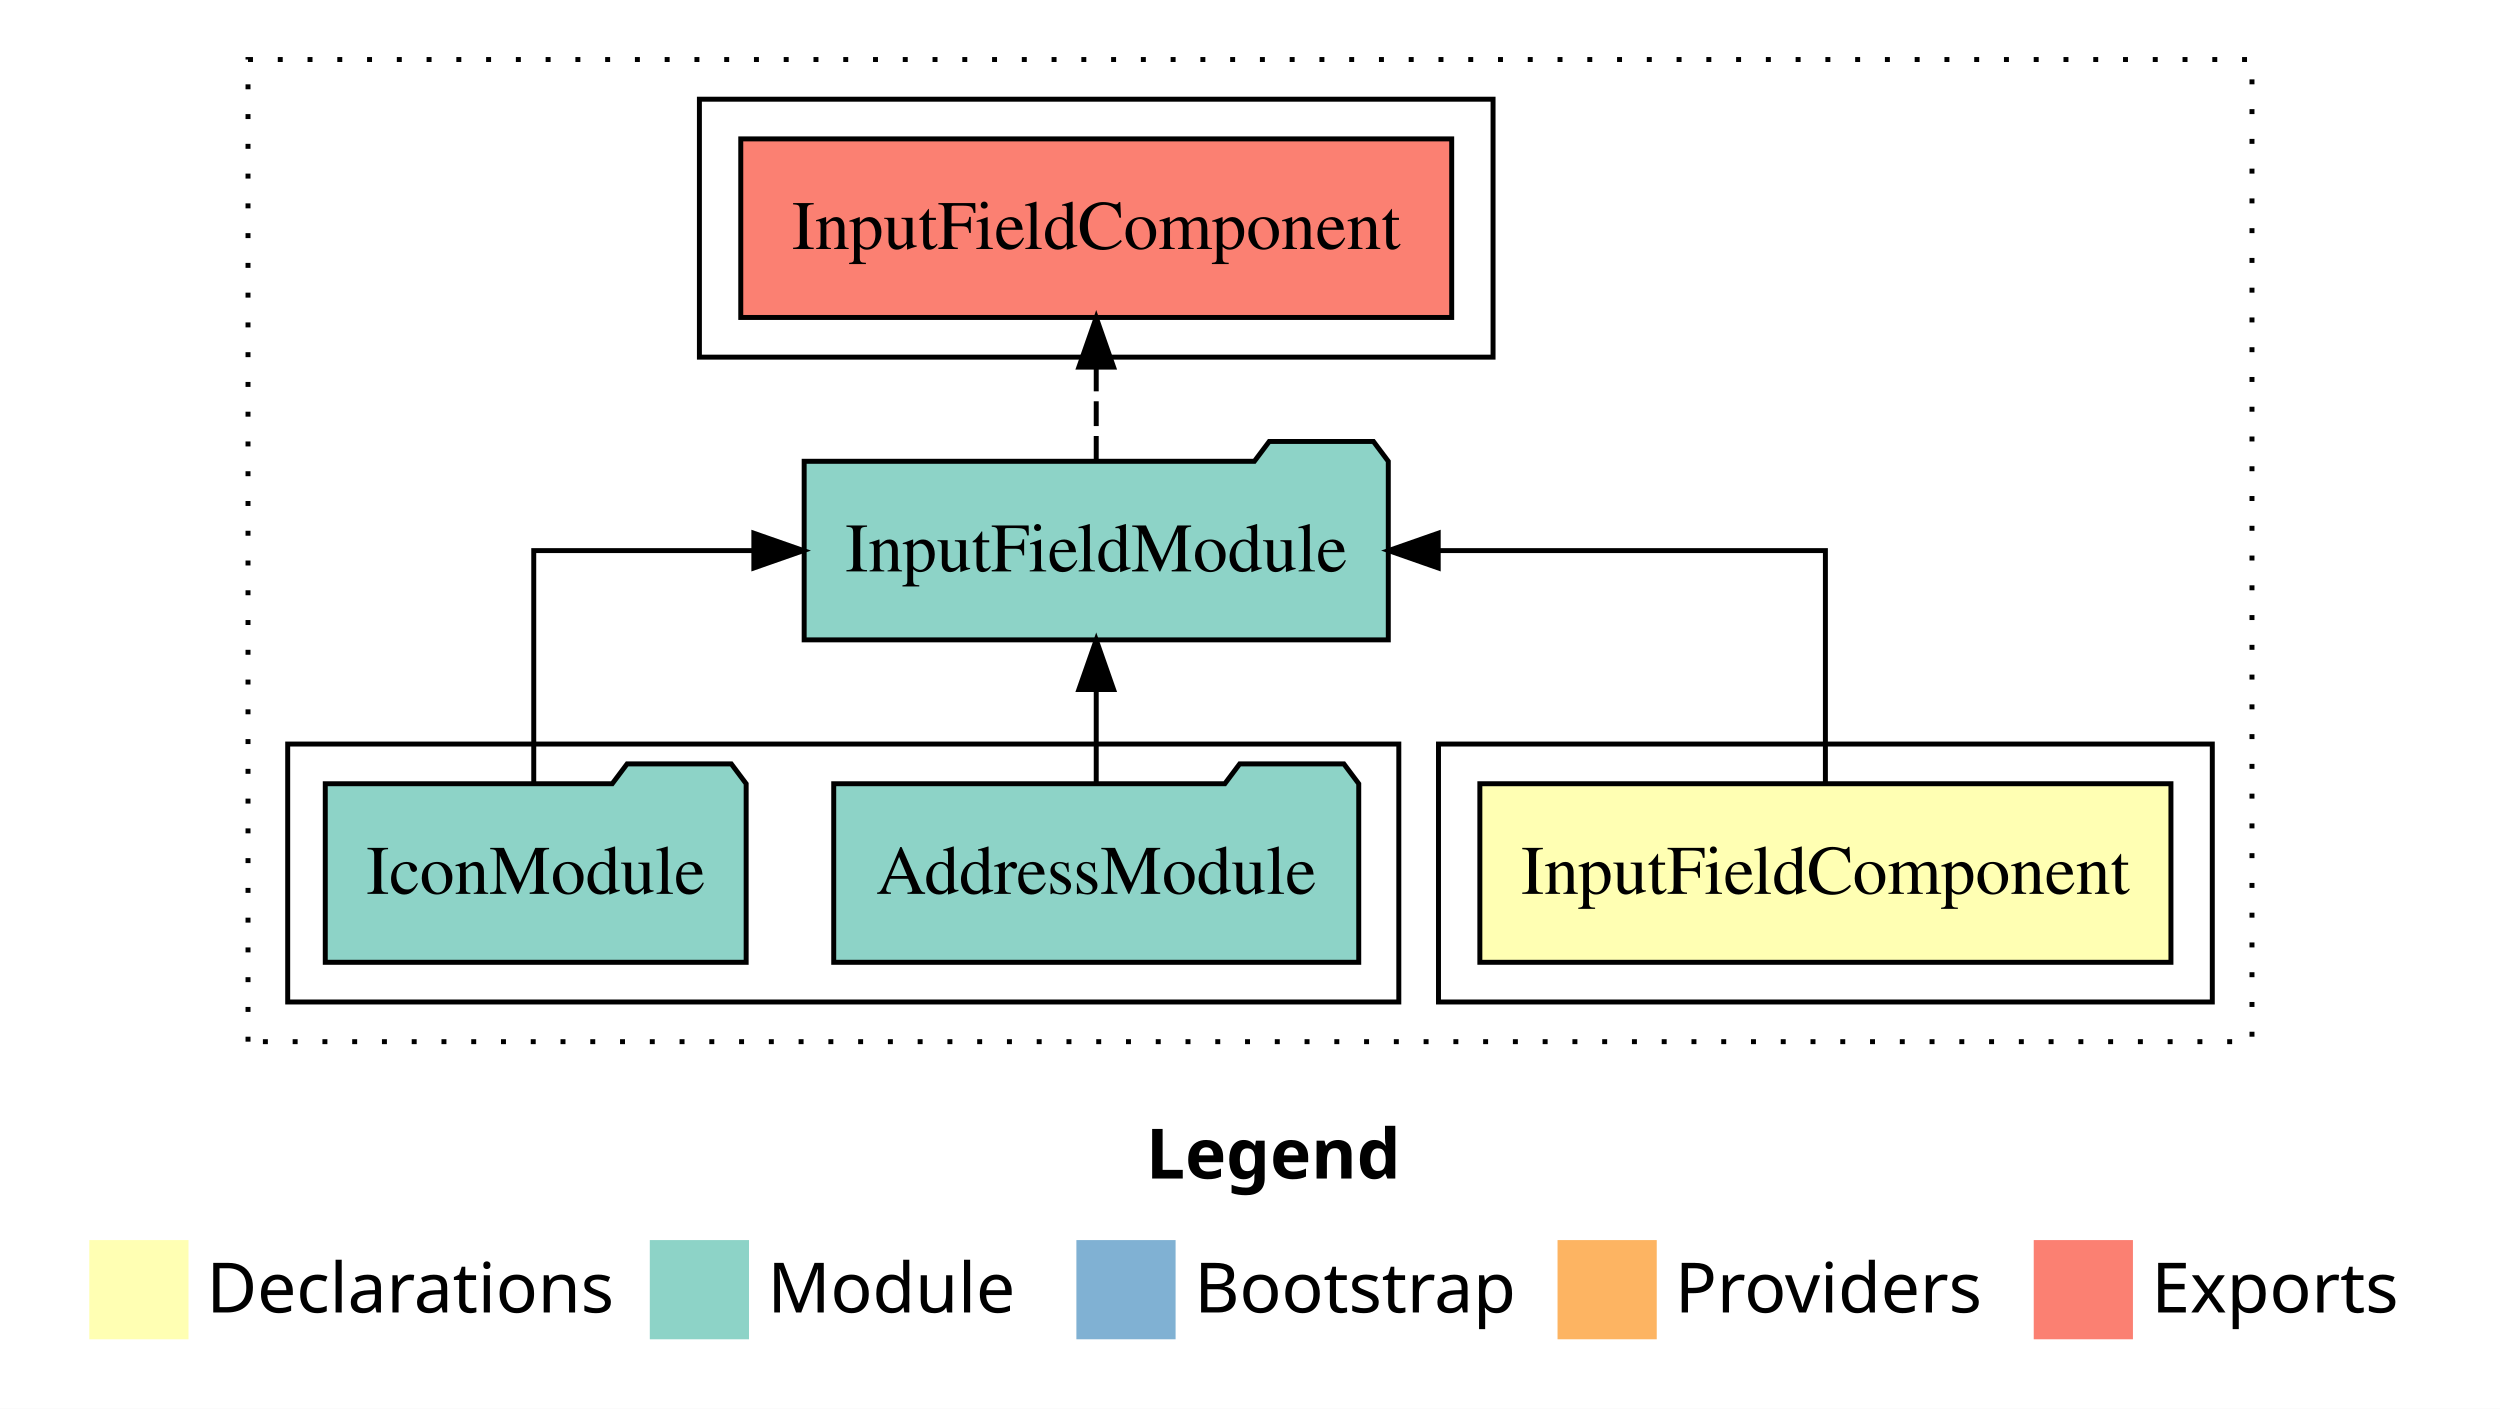
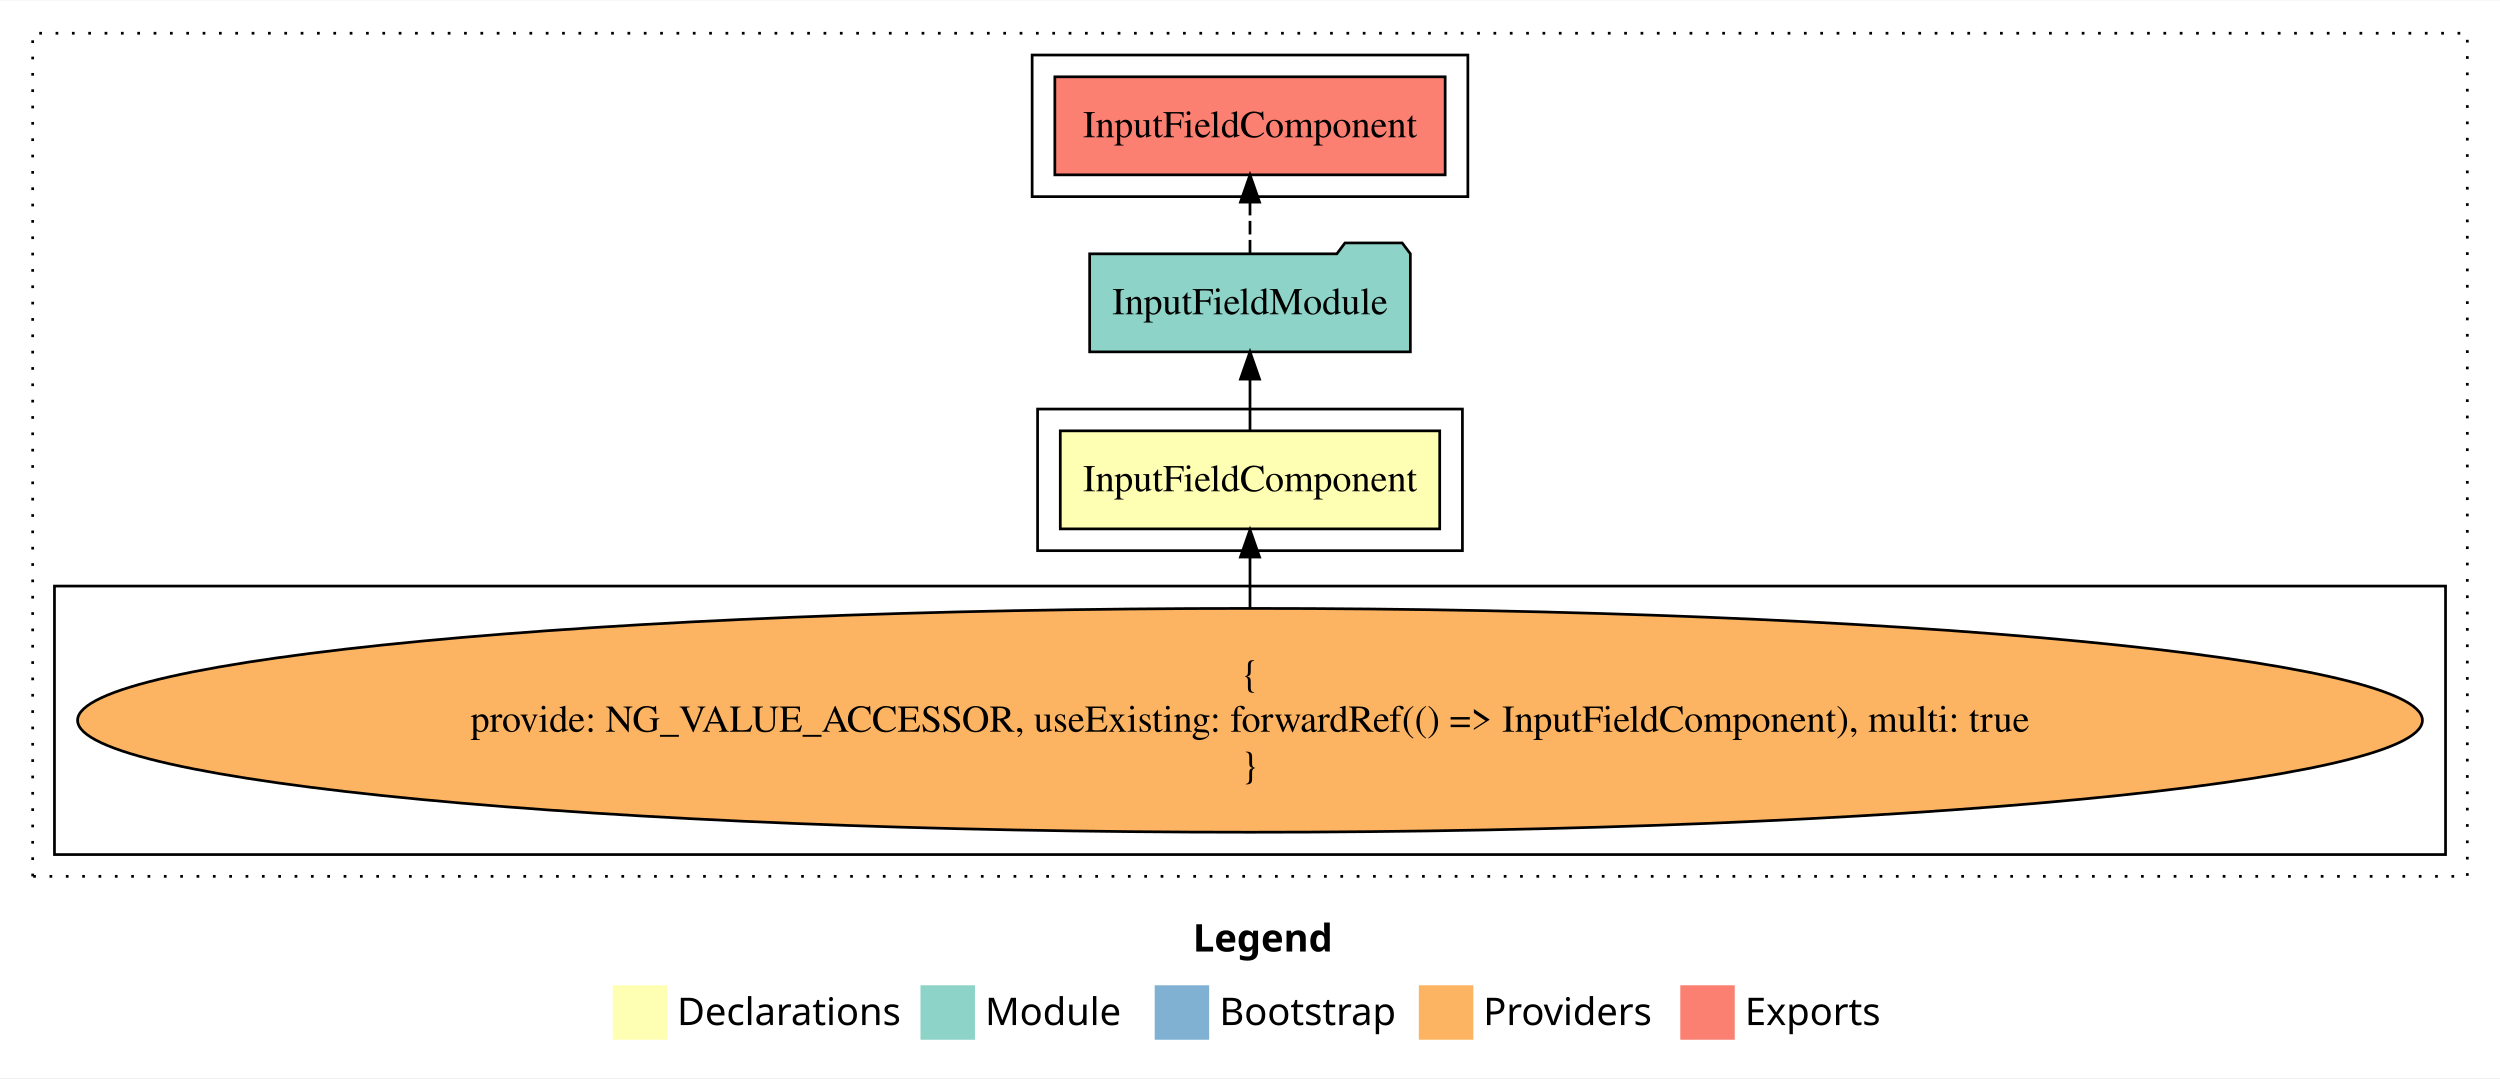
- <svg xmlns="http://www.w3.org/2000/svg" width="504pt" height="284pt" viewBox="0.00 0.00 504.00 284.00">
-   <g id="graph0" class="graph" transform="scale(1 1) rotate(0) translate(4 280)">
-     <polygon fill="#ffffff" stroke="transparent" points="-4,4 -4,-280 500,-280 500,4 -4,4" />
-     <text text-anchor="start" x="227.009" y="-42.4" font-family="sans-serif" font-weight="bold" font-size="14.00" fill="#000000">Legend</text>
-     <polygon fill="#ffffb3" stroke="transparent" points="14,-10 14,-30 34,-30 34,-10 14,-10" />
-     <text text-anchor="start" x="37.629" y="-15.4" font-family="sans-serif" font-size="14.00" fill="#000000">  Declarations</text>
-     <polygon fill="#8dd3c7" stroke="transparent" points="127,-10 127,-30 147,-30 147,-10 127,-10" />
-     <text text-anchor="start" x="150.725" y="-15.4" font-family="sans-serif" font-size="14.00" fill="#000000">  Module</text>
-     <polygon fill="#80b1d3" stroke="transparent" points="213,-10 213,-30 233,-30 233,-10 213,-10" />
-     <text text-anchor="start" x="236.781" y="-15.4" font-family="sans-serif" font-size="14.00" fill="#000000">  Bootstrap</text>
-     <polygon fill="#fdb462" stroke="transparent" points="310,-10 310,-30 330,-30 330,-10 310,-10" />
-     <text text-anchor="start" x="333.673" y="-15.4" font-family="sans-serif" font-size="14.00" fill="#000000">  Providers</text>
-     <polygon fill="#fb8072" stroke="transparent" points="406,-10 406,-30 426,-30 426,-10 406,-10" />
-     <text text-anchor="start" x="429.726" y="-15.4" font-family="sans-serif" font-size="14.00" fill="#000000">  Exports</text>
+ <svg xmlns="http://www.w3.org/2000/svg" width="918pt" height="396pt" viewBox="0.00 0.00 918.00 395.59">
+   <g id="graph0" class="graph" transform="scale(1 1) rotate(0) translate(4 391.5901)">
+     <polygon fill="#ffffff" stroke="transparent" points="-4,4 -4,-391.59 914,-391.59 914,4 -4,4" />
+     <text text-anchor="start" x="434.009" y="-42.4" font-family="sans-serif" font-weight="bold" font-size="14.00" fill="#000000">Legend</text>
+     <polygon fill="#ffffb3" stroke="transparent" points="221,-10 221,-30 241,-30 241,-10 221,-10" />
+     <text text-anchor="start" x="244.629" y="-15.4" font-family="sans-serif" font-size="14.00" fill="#000000">  Declarations</text>
+     <polygon fill="#8dd3c7" stroke="transparent" points="334,-10 334,-30 354,-30 354,-10 334,-10" />
+     <text text-anchor="start" x="357.725" y="-15.4" font-family="sans-serif" font-size="14.00" fill="#000000">  Module</text>
+     <polygon fill="#80b1d3" stroke="transparent" points="420,-10 420,-30 440,-30 440,-10 420,-10" />
+     <text text-anchor="start" x="443.781" y="-15.4" font-family="sans-serif" font-size="14.00" fill="#000000">  Bootstrap</text>
+     <polygon fill="#fdb462" stroke="transparent" points="517,-10 517,-30 537,-30 537,-10 517,-10" />
+     <text text-anchor="start" x="540.673" y="-15.4" font-family="sans-serif" font-size="14.00" fill="#000000">  Providers</text>
+     <polygon fill="#fb8072" stroke="transparent" points="613,-10 613,-30 633,-30 633,-10 613,-10" />
+     <text text-anchor="start" x="636.726" y="-15.4" font-family="sans-serif" font-size="14.00" fill="#000000">  Exports</text>
    <g id="clust1" class="cluster">
-       <polygon fill="none" stroke="#000000" stroke-dasharray="1,5" points="46,-70 46,-268 450,-268 450,-70 46,-70" />
+       <polygon fill="none" stroke="#000000" stroke-dasharray="1,5" points="8,-70 8,-379.59 902,-379.59 902,-70 8,-70" />
    </g>
    <g id="clust2" class="cluster">
-       <polygon fill="none" stroke="#000000" points="286,-78 286,-130 442,-130 442,-78 286,-78" />
+       <polygon fill="none" stroke="#000000" points="377,-189.59 377,-241.59 533,-241.59 533,-189.59 377,-189.59" />
    </g>
-     <g id="clust4" class="cluster">
-       <polygon fill="none" stroke="#000000" points="54,-78 54,-130 278,-130 278,-78 54,-78" />
+     <g id="clust3" class="cluster">
+       <polygon fill="none" stroke="#000000" points="16,-78 16,-176.59 894,-176.59 894,-78 16,-78" />
    </g>
    <g id="clust5" class="cluster">
-       <polygon fill="none" stroke="#000000" points="137,-208 137,-260 297,-260 297,-208 137,-208" />
+       <polygon fill="none" stroke="#000000" points="375,-319.59 375,-371.59 535,-371.59 535,-319.59 375,-319.59" />
    </g>
    <g id="node1" class="node">
-       <polygon fill="#ffffb3" stroke="#000000" points="433.662,-122 294.338,-122 294.338,-86 433.662,-86 433.662,-122" />
-       <text text-anchor="middle" x="364" y="-99.8" font-family="Times,serif" font-size="14.00" fill="#000000">InputFieldComponent</text>
+       <polygon fill="#ffffb3" stroke="#000000" points="524.662,-233.59 385.338,-233.59 385.338,-197.59 524.662,-197.59 524.662,-233.59" />
+       <text text-anchor="middle" x="455" y="-211.39" font-family="Times,serif" font-size="14.00" fill="#000000">InputFieldComponent</text>
    </g>
    <g id="node2" class="node">
-       <polygon fill="#8dd3c7" stroke="#000000" points="275.88,-187 272.88,-191 251.88,-191 248.88,-187 158.12,-187 158.12,-151 275.88,-151 275.88,-187" />
-       <text text-anchor="middle" x="217" y="-164.8" font-family="Times,serif" font-size="14.00" fill="#000000">InputFieldModule</text>
+       <polygon fill="#8dd3c7" stroke="#000000" points="513.88,-298.59 510.88,-302.59 489.88,-302.59 486.88,-298.59 396.12,-298.59 396.12,-262.59 513.88,-262.59 513.88,-298.59" />
+       <text text-anchor="middle" x="455" y="-276.39" font-family="Times,serif" font-size="14.00" fill="#000000">InputFieldModule</text>
    </g>
    <g id="edge1" class="edge">
-       <path fill="none" stroke="#000000" d="M364,-122.106C364,-141.339 364,-169 364,-169 364,-169 285.943,-169 285.943,-169" />
-       <polygon fill="#000000" stroke="#000000" points="285.944,-165.5 275.943,-169 285.943,-172.5 285.944,-165.5" />
+       <path fill="none" stroke="#000000" d="M455,-233.696C455,-233.696 455,-252.581 455,-252.581" />
+       <polygon fill="#000000" stroke="#000000" points="451.5,-252.581 455,-262.581 458.5,-252.581 451.5,-252.581" />
    </g>
-     <g id="node5" class="node">
-       <polygon fill="#fb8072" stroke="#000000" points="288.662,-252 145.338,-252 145.338,-216 288.662,-216 288.662,-252" />
-       <text text-anchor="middle" x="217" y="-229.8" font-family="Times,serif" font-size="14.00" fill="#000000">InputFieldComponent </text>
+     <g id="node4" class="node">
+       <polygon fill="#fb8072" stroke="#000000" points="526.662,-363.59 383.338,-363.59 383.338,-327.59 526.662,-327.59 526.662,-363.59" />
+       <text text-anchor="middle" x="455" y="-341.39" font-family="Times,serif" font-size="14.00" fill="#000000">InputFieldComponent </text>
    </g>
-     <g id="edge4" class="edge">
-       <path fill="none" stroke="#000000" stroke-dasharray="5,2" d="M217,-187.106C217,-187.106 217,-205.991 217,-205.991" />
-       <polygon fill="#000000" stroke="#000000" points="213.5,-205.991 217,-215.991 220.5,-205.991 213.5,-205.991" />
+     <g id="edge3" class="edge">
+       <path fill="none" stroke="#000000" stroke-dasharray="5,2" d="M455,-298.696C455,-298.696 455,-317.581 455,-317.581" />
+       <polygon fill="#000000" stroke="#000000" points="451.5,-317.581 455,-327.581 458.5,-317.581 451.5,-317.581" />
    </g>
    <g id="node3" class="node">
-       <polygon fill="#8dd3c7" stroke="#000000" points="269.922,-122 266.922,-126 245.922,-126 242.922,-122 164.078,-122 164.078,-86 269.922,-86 269.922,-122" />
-       <text text-anchor="middle" x="217" y="-99.8" font-family="Times,serif" font-size="14.00" fill="#000000">AddressModule</text>
+       <ellipse fill="#fdb462" stroke="#000000" cx="455" cy="-127.295" rx="430.513" ry="41.091" />
+       <text text-anchor="middle" x="455" y="-139.895" font-family="Times,serif" font-size="14.00" fill="#000000">{</text>
+       <text text-anchor="middle" x="455" y="-123.095" font-family="Times,serif" font-size="14.00" fill="#000000">    provide: NG_VALUE_ACCESSOR, useExisting: forwardRef(() =&gt; InputFieldComponent), multi: true</text>
+       <text text-anchor="middle" x="455" y="-106.295" font-family="Times,serif" font-size="14.00" fill="#000000">}</text>
    </g>
    <g id="edge2" class="edge">
-       <path fill="none" stroke="#000000" d="M217,-122.106C217,-122.106 217,-140.991 217,-140.991" />
-       <polygon fill="#000000" stroke="#000000" points="213.5,-140.991 217,-150.991 220.5,-140.991 213.5,-140.991" />
-     </g>
-     <g id="node4" class="node">
-       <polygon fill="#8dd3c7" stroke="#000000" points="146.426,-122 143.426,-126 122.426,-126 119.426,-122 61.574,-122 61.574,-86 146.426,-86 146.426,-122" />
-       <text text-anchor="middle" x="104" y="-99.8" font-family="Times,serif" font-size="14.00" fill="#000000">IconModule</text>
-     </g>
-     <g id="edge3" class="edge">
-       <path fill="none" stroke="#000000" d="M103.603,-122.106C103.603,-141.339 103.603,-169 103.603,-169 103.603,-169 147.977,-169 147.977,-169" />
-       <polygon fill="#000000" stroke="#000000" points="147.977,-172.5 157.977,-169 147.977,-165.5 147.977,-172.5" />
+       <path fill="none" stroke="#000000" d="M455,-168.599C455,-168.599 455,-187.255 455,-187.255" />
+       <polygon fill="#000000" stroke="#000000" points="451.5,-187.255 455,-197.255 458.5,-187.255 451.5,-187.255" />
    </g>
  </g>
</svg>
